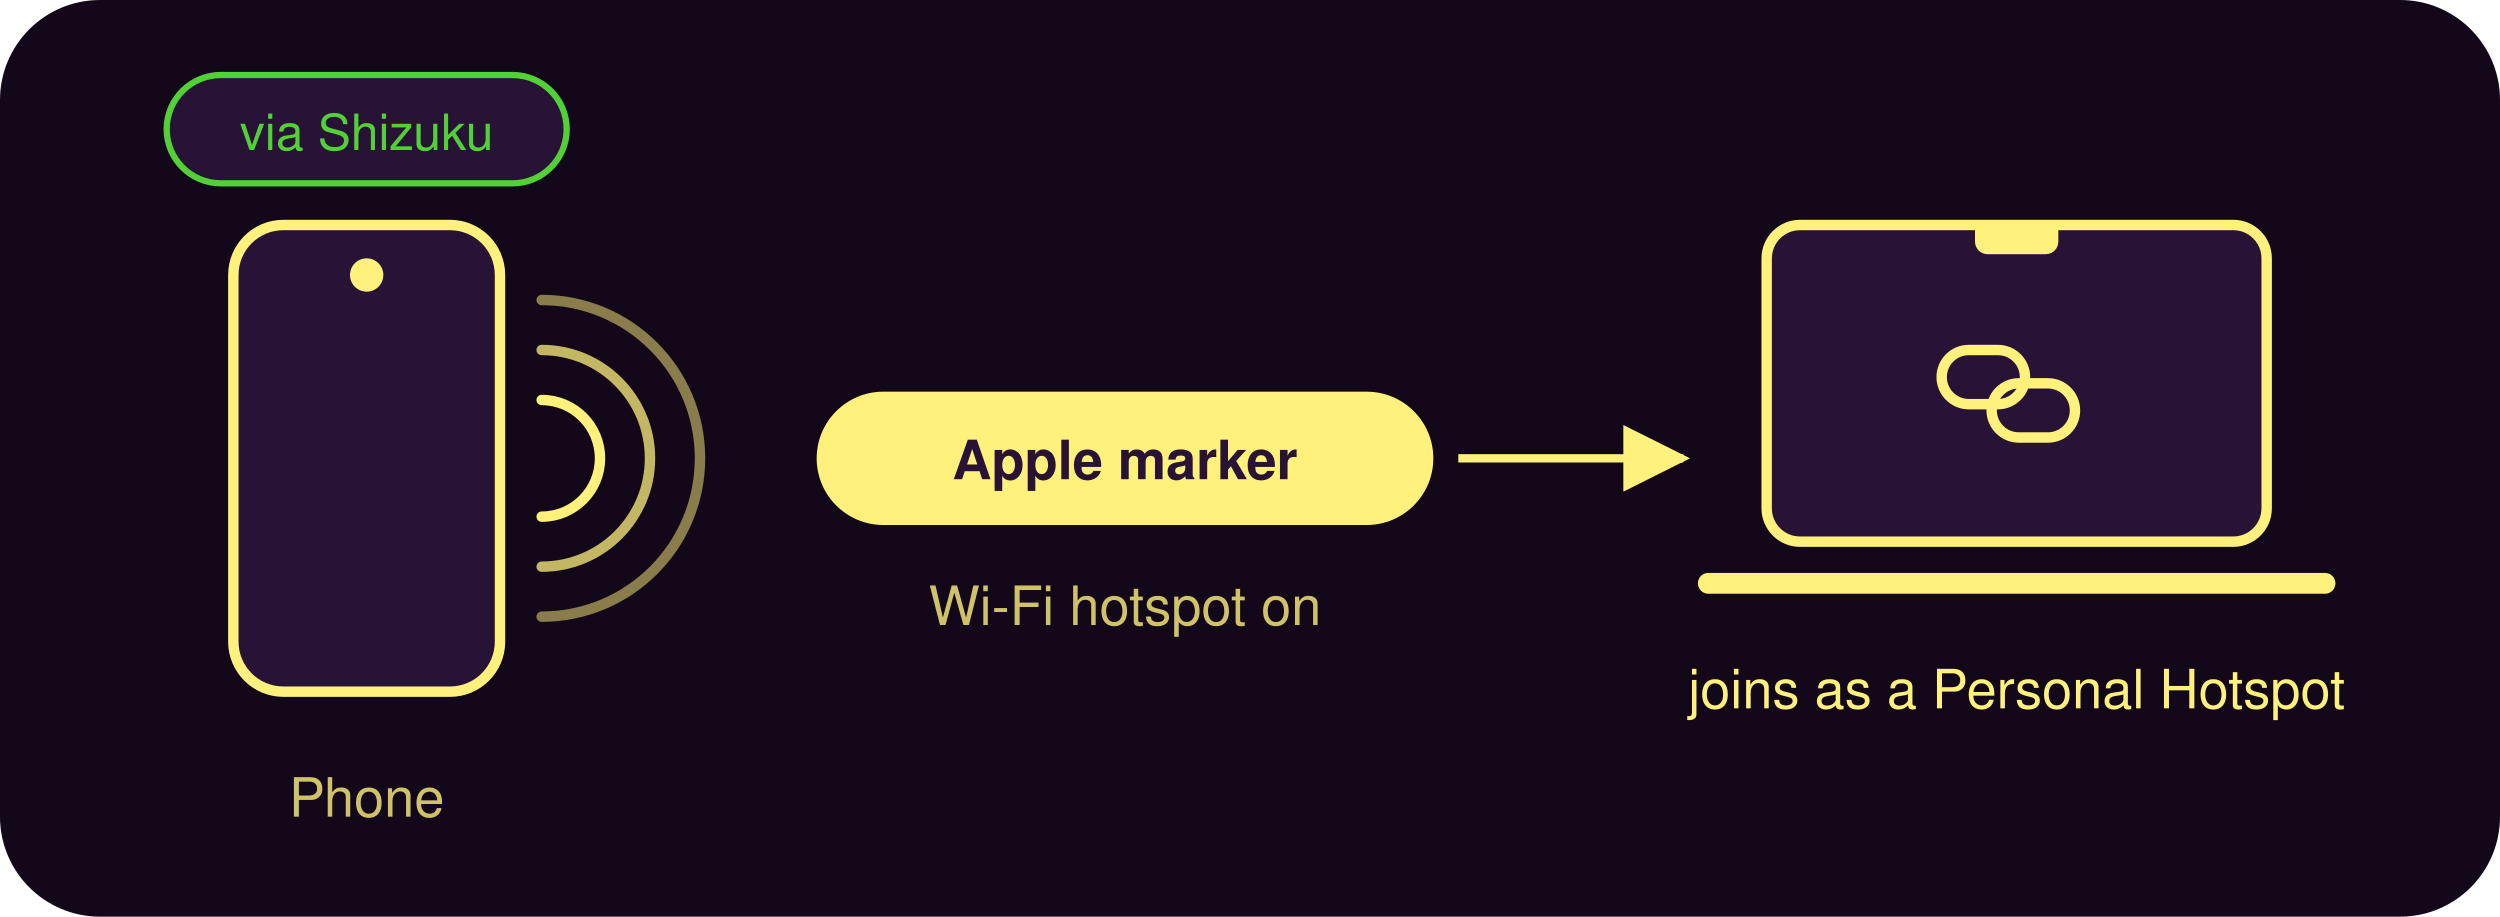
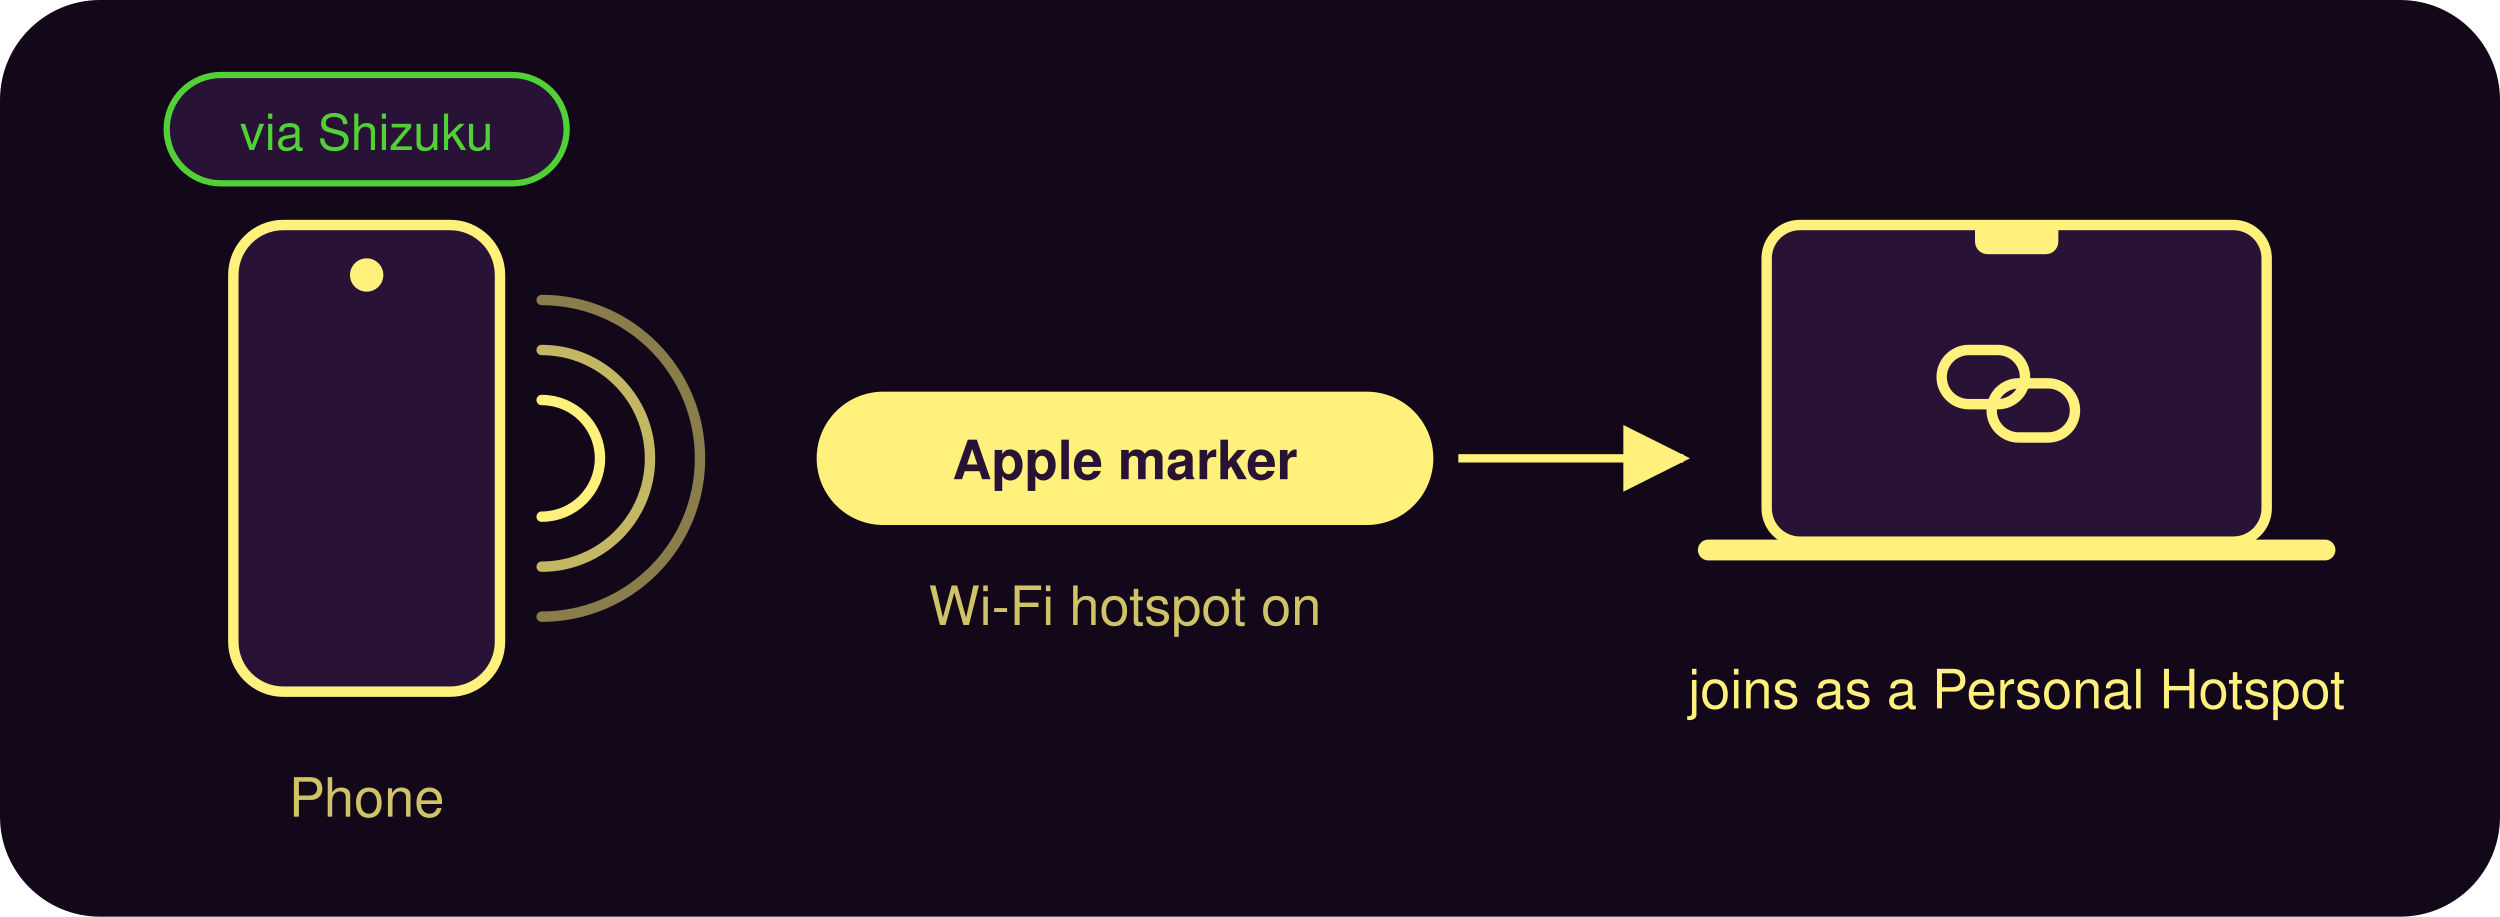
<svg xmlns="http://www.w3.org/2000/svg" viewBox="0 0 600 220" font-family="-apple-system, 'Helvetica Neue', Helvetica, Arial, sans-serif">
  <defs>
    <marker id="arrow" viewBox="0 0 10 10" refX="9" refY="5" markerWidth="8" markerHeight="8" orient="auto">
      <path d="M0 0 L10 5 L0 10 z" fill="#fff17b" />
    </marker>
  </defs>
  <rect width="600" height="220" rx="24" fill="#12081a" />
  <rect x="56" y="54" width="64" height="112" rx="12" fill="#281336" stroke="#fff17b" stroke-width="2.5" />
  <circle cx="88" cy="66" r="4" fill="#fff17b" />
  <text x="88" y="196" text-anchor="middle" fill="#fff17b" font-size="13" font-weight="400" opacity="0.8">Phone</text>
  <rect x="40" y="18" width="96" height="26" rx="13" fill="#281336" stroke="#51d136" stroke-width="1.5" />
  <text x="88" y="36" text-anchor="middle" fill="#51d136" font-size="12" font-weight="400" opacity="1">via Shizuku</text>
  <path d="M130 96 A14 14 0 0 1 130 124" fill="none" stroke="#fff17b" stroke-width="2.5" stroke-linecap="round" opacity="1.0" transform="translate(0 0)" />
  <path d="M130 84 A26 26 0 0 1 130 136" fill="none" stroke="#fff17b" stroke-width="2.5" stroke-linecap="round" opacity="0.75" transform="translate(0 0)" />
  <path d="M130 72 A38 38 0 0 1 130 148" fill="none" stroke="#fff17b" stroke-width="2.5" stroke-linecap="round" opacity="0.5" transform="translate(0 0)" />
  <rect x="196" y="94" width="148" height="32" rx="16" fill="#fff17b" />
  <text x="270" y="115" text-anchor="middle" fill="#281336" font-size="13" font-weight="600" opacity="1">Apple marker</text>
  <text x="270" y="150" text-anchor="middle" fill="#fff17b" font-size="13" font-weight="400" opacity="0.8">Wi-Fi hotspot on</text>
  <path d="M350 110 H404" stroke="#fff17b" stroke-width="2" marker-end="url(#arrow)" />
  <g opacity="1">
    <rect x="424" y="54" width="120" height="76" rx="8" fill="#281336" stroke="#fff17b" stroke-width="2.5" />
    <path d="M474 54 h20 v4 a3 3 0 0 1 -3 3 h-14 a3 3 0 0 1 -3 -3 z" fill="#fff17b" />
-     <path d="M410 140 H558" stroke="#fff17b" stroke-width="5" stroke-linecap="round" />
+     <path d="M410 132 H558" stroke="#fff17b" stroke-width="5" stroke-linecap="round" />
  </g>
  <g fill="none" stroke="#fff17b" stroke-width="2.5" transform="translate(484 92)">
    <rect x="-18" y="-8" width="20" height="13" rx="6.5" />
    <rect x="-6" y="0" width="20" height="13" rx="6.5" />
  </g>
  <text x="484" y="170" text-anchor="middle" fill="#fff17b" font-size="13" font-weight="400" opacity="1">joins as a Personal Hotspot</text>
</svg>
